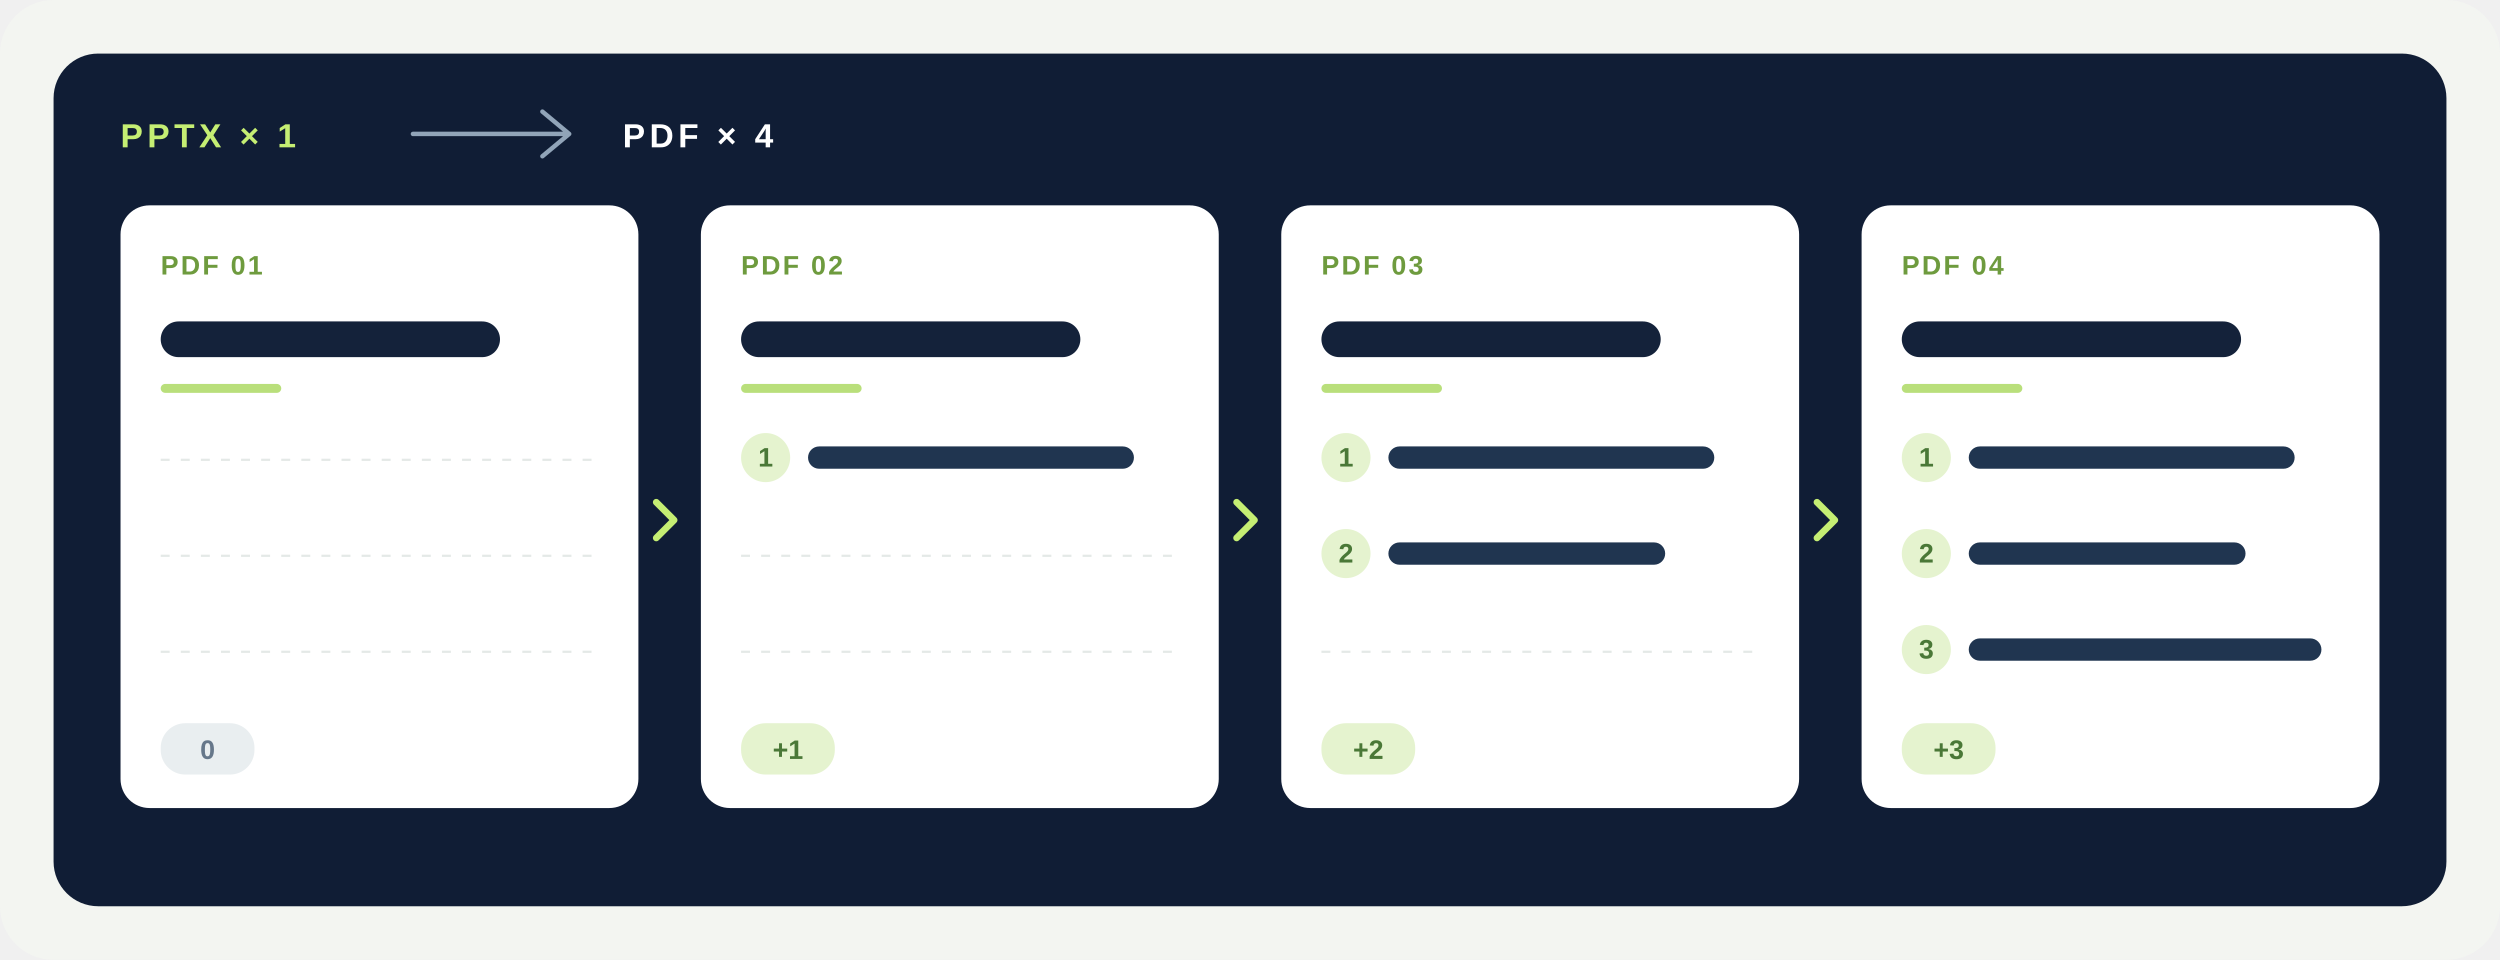
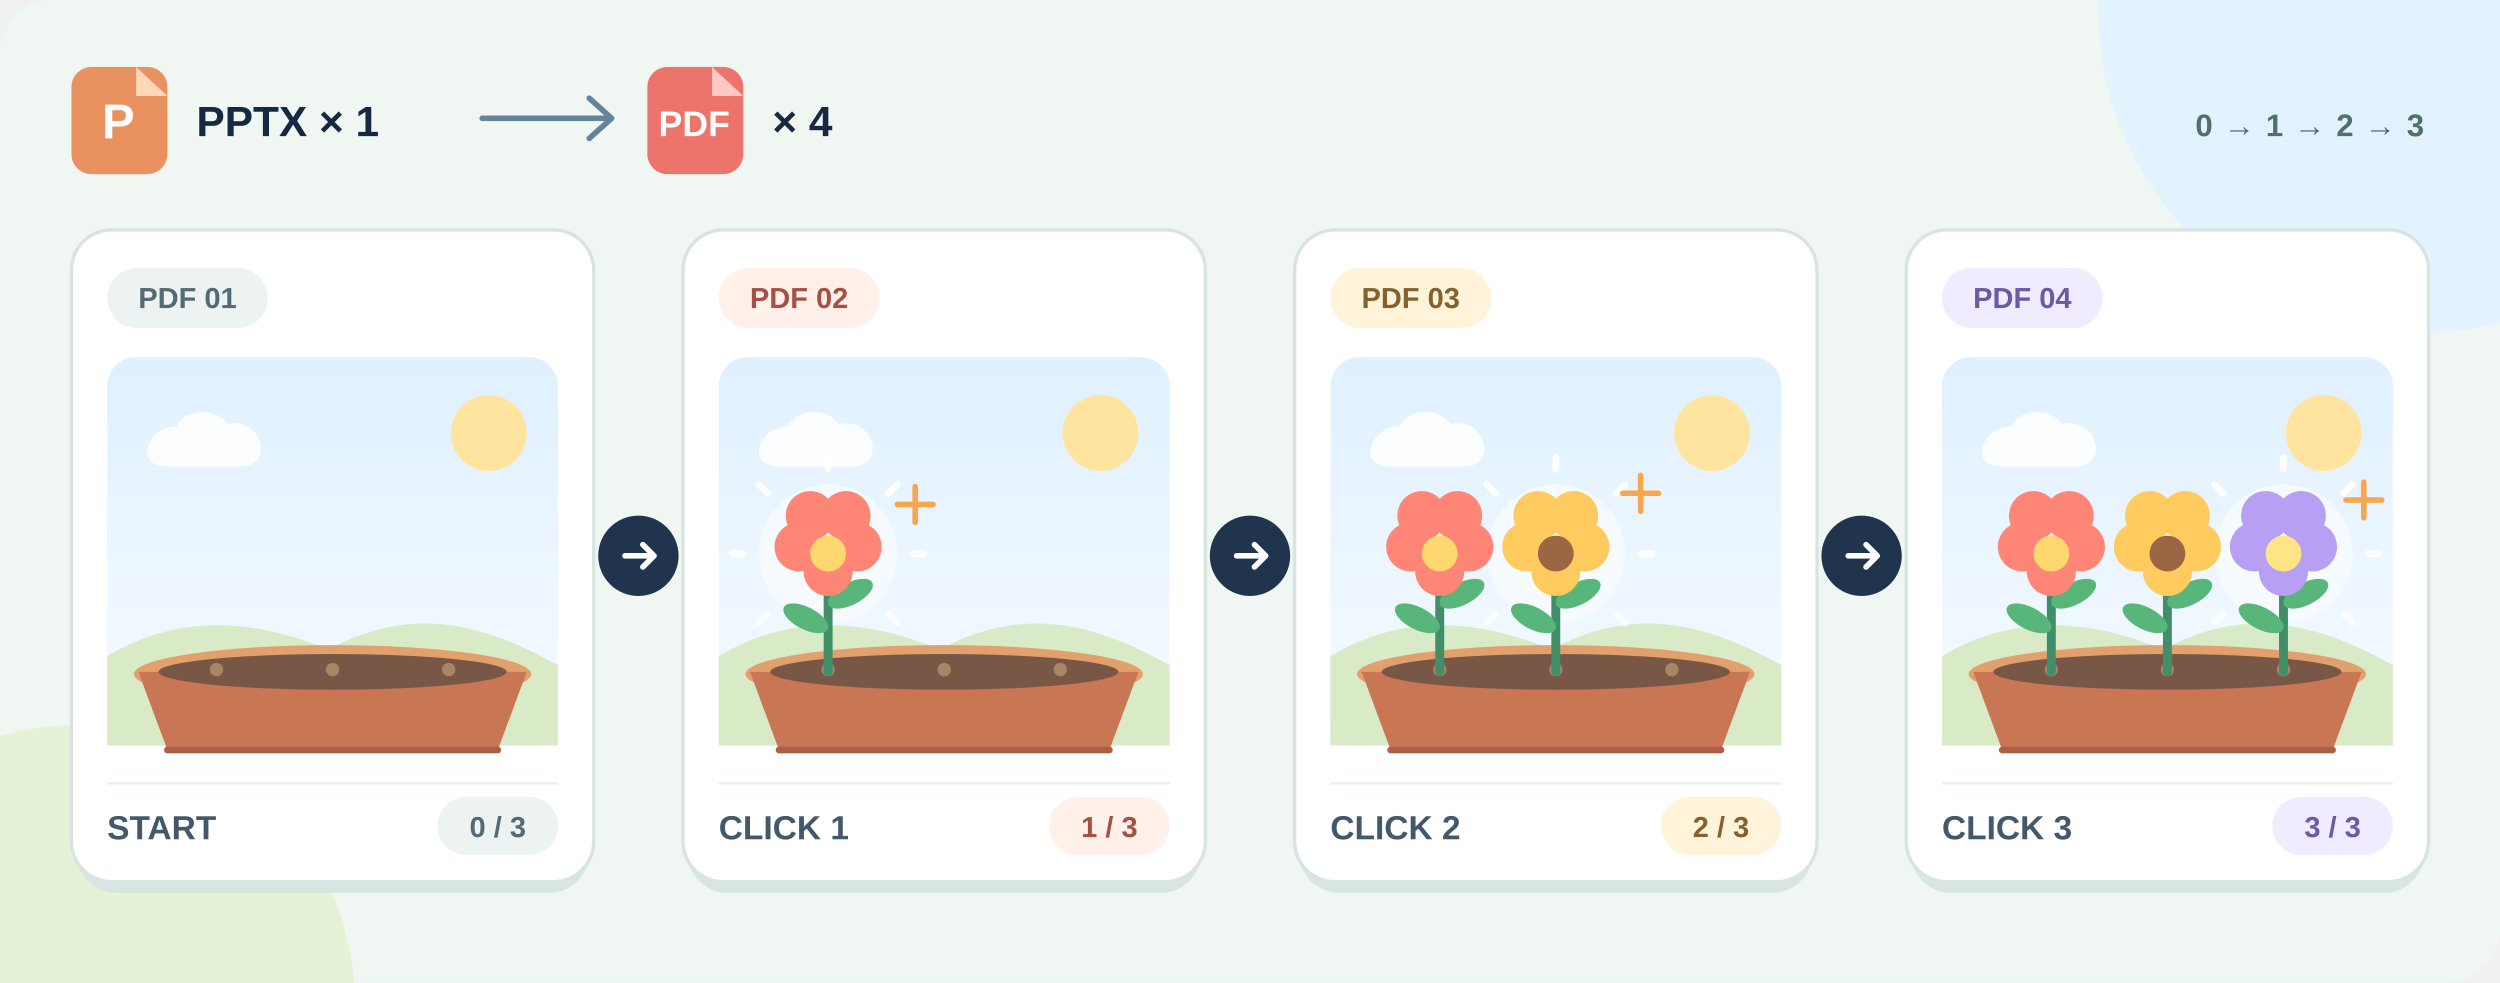
- <svg xmlns="http://www.w3.org/2000/svg" width="1120" height="430" viewBox="0 0 1120 430" role="img" aria-labelledby="title desc">
-   <rect width="1120" height="430" rx="24" fill="#f3f5f1" />
-   <rect x="24" y="24" width="1072" height="382" rx="20" fill="#101d35" />
-   <text x="54" y="66" fill="#c5ee73" font-family="Arial, sans-serif" font-size="15" font-weight="700" letter-spacing="2">PPTX × 1</text>
-   <path d="M185 60h70m-12-10 12 10-12 10" fill="none" stroke="#91a4b8" stroke-width="2" stroke-linecap="round" stroke-linejoin="round" />
-   <text x="279" y="66" fill="#ffffff" font-family="Arial, sans-serif" font-size="15" font-weight="700" letter-spacing="2">PDF × 4</text>
-   <g font-family="Arial, sans-serif">
-     <g transform="translate(54 92)">
-       <rect width="232" height="270" rx="13" fill="#ffffff" />
-       <text x="18" y="31" fill="#6e9b3e" font-size="12" font-weight="700" letter-spacing="1">PDF 01</text>
-       <rect x="18" y="52" width="152" height="16" rx="8" fill="#14223a" />
-       <rect x="18" y="80" width="54" height="4" rx="2" fill="#b9df7b" />
-       <path d="M18 114h194M18 157h194M18 200h194" stroke="#e4e9e7" stroke-width="1" stroke-dasharray="4 5" />
-       <rect x="18" y="232" width="42" height="23" rx="11" fill="#e9eef0" />
-       <text x="39" y="248" text-anchor="middle" fill="#66778a" font-size="12" font-weight="700">0</text>
+ <svg xmlns="http://www.w3.org/2000/svg" width="1120" height="440" viewBox="0 0 1120 440" role="img" aria-labelledby="title desc">
+   <defs>
+     <linearGradient id="sky" x2="0" y2="1">
+       <stop offset="0" stop-color="#dff0ff" />
+       <stop offset="1" stop-color="#f7fbff" />
+     </linearGradient>
+     <g id="page-shell" font-family="Arial, sans-serif">
+       <rect x="2" y="5" width="230" height="292" rx="18" fill="#d8e6e1" />
+       <rect width="234" height="292" rx="18" fill="#ffffff" stroke="#d7e4df" stroke-width="1.5" />
+       <rect x="16" y="57" width="202" height="174" rx="13" fill="url(#sky)" />
+       <circle cx="187" cy="91" r="17" fill="#ffe4a0" />
+       <path d="M34 100c0-7 6-12 13-12 4-8 17-9 23-1 8-2 15 4 15 11 0 5-4 8-9 8H43c-5 0-9-2-9-6z" fill="#ffffff" opacity="0.84" />
+       <path d="M16 191c33-20 68-16 99-3 37-20 69-12 103 7v36H16z" fill="#d9eac7" />
+       <ellipse cx="117" cy="199" rx="89" ry="13" fill="#e2a06c" />
+       <path d="M30 198h174l-13 35H43z" fill="#c87654" />
+       <path d="M43 233h148" stroke="#ae5e43" stroke-width="3" stroke-linecap="round" />
+       <ellipse cx="117" cy="198" rx="78" ry="8" fill="#795747" />
+       <circle cx="65" cy="197" r="3" fill="#a98665" />
+       <circle cx="117" cy="197" r="3" fill="#a98665" />
+       <circle cx="169" cy="197" r="3" fill="#a98665" />
+       <path d="M16 248h202" stroke="#e8eeeb" />
    </g>
-     <g transform="translate(314 92)">
-       <rect width="232" height="270" rx="13" fill="#ffffff" />
-       <text x="18" y="31" fill="#6e9b3e" font-size="12" font-weight="700" letter-spacing="1">PDF 02</text>
-       <rect x="18" y="52" width="152" height="16" rx="8" fill="#14223a" />
-       <rect x="18" y="80" width="54" height="4" rx="2" fill="#b9df7b" />
-       <circle cx="29" cy="113" r="11" fill="#e5f3cf" />
-       <text x="29" y="117" text-anchor="middle" fill="#4a7837" font-size="12" font-weight="700">1</text>
-       <rect x="48" y="108" width="146" height="10" rx="5" fill="#203550" />
-       <path d="M18 157h194M18 200h194" stroke="#e4e9e7" stroke-width="1" stroke-dasharray="4 5" />
-       <rect x="18" y="232" width="42" height="23" rx="11" fill="#e5f3cf" />
-       <text x="39" y="248" text-anchor="middle" fill="#4a7837" font-size="12" font-weight="700">+1</text>
+     <g id="flower-coral">
+       <path d="M0 0V-48" fill="none" stroke="#408f69" stroke-width="4" stroke-linecap="round" />
+       <ellipse cx="-10" cy="-24" rx="11" ry="5" transform="rotate(27 -10 -24)" fill="#59b67a" />
+       <ellipse cx="10" cy="-35" rx="11" ry="5" transform="rotate(-27 10 -35)" fill="#59b67a" />
+       <circle cx="-13" cy="-56" r="11" fill="#ff8676" />
+       <circle cx="-8" cy="-70" r="11" fill="#ff8676" />
+       <circle cx="8" cy="-70" r="11" fill="#ff8676" />
+       <circle cx="13" cy="-56" r="11" fill="#ff8676" />
+       <circle cx="0" cy="-45" r="11" fill="#ff8676" />
+       <circle cy="-53" r="8" fill="#ffd76f" />
    </g>
-     <g transform="translate(574 92)">
-       <rect width="232" height="270" rx="13" fill="#ffffff" />
-       <text x="18" y="31" fill="#6e9b3e" font-size="12" font-weight="700" letter-spacing="1">PDF 03</text>
-       <rect x="18" y="52" width="152" height="16" rx="8" fill="#14223a" />
-       <rect x="18" y="80" width="54" height="4" rx="2" fill="#b9df7b" />
-       <circle cx="29" cy="113" r="11" fill="#e5f3cf" />
-       <text x="29" y="117" text-anchor="middle" fill="#4a7837" font-size="12" font-weight="700">1</text>
-       <rect x="48" y="108" width="146" height="10" rx="5" fill="#203550" />
-       <circle cx="29" cy="156" r="11" fill="#e5f3cf" />
-       <text x="29" y="160" text-anchor="middle" fill="#4a7837" font-size="12" font-weight="700">2</text>
-       <rect x="48" y="151" width="124" height="10" rx="5" fill="#203550" />
-       <path d="M18 200h194" stroke="#e4e9e7" stroke-width="1" stroke-dasharray="4 5" />
-       <rect x="18" y="232" width="42" height="23" rx="11" fill="#e5f3cf" />
-       <text x="39" y="248" text-anchor="middle" fill="#4a7837" font-size="12" font-weight="700">+2</text>
+     <g id="flower-gold">
+       <path d="M0 0V-48" fill="none" stroke="#408f69" stroke-width="4" stroke-linecap="round" />
+       <ellipse cx="-10" cy="-24" rx="11" ry="5" transform="rotate(27 -10 -24)" fill="#59b67a" />
+       <ellipse cx="10" cy="-35" rx="11" ry="5" transform="rotate(-27 10 -35)" fill="#59b67a" />
+       <circle cx="-13" cy="-56" r="11" fill="#ffcb5e" />
+       <circle cx="-8" cy="-70" r="11" fill="#ffcb5e" />
+       <circle cx="8" cy="-70" r="11" fill="#ffcb5e" />
+       <circle cx="13" cy="-56" r="11" fill="#ffcb5e" />
+       <circle cx="0" cy="-45" r="11" fill="#ffcb5e" />
+       <circle cy="-53" r="8" fill="#9c6543" />
    </g>
-     <g transform="translate(834 92)">
-       <rect width="232" height="270" rx="13" fill="#ffffff" />
-       <text x="18" y="31" fill="#6e9b3e" font-size="12" font-weight="700" letter-spacing="1">PDF 04</text>
-       <rect x="18" y="52" width="152" height="16" rx="8" fill="#14223a" />
-       <rect x="18" y="80" width="54" height="4" rx="2" fill="#b9df7b" />
-       <circle cx="29" cy="113" r="11" fill="#e5f3cf" />
-       <text x="29" y="117" text-anchor="middle" fill="#4a7837" font-size="12" font-weight="700">1</text>
-       <rect x="48" y="108" width="146" height="10" rx="5" fill="#203550" />
-       <circle cx="29" cy="156" r="11" fill="#e5f3cf" />
-       <text x="29" y="160" text-anchor="middle" fill="#4a7837" font-size="12" font-weight="700">2</text>
-       <rect x="48" y="151" width="124" height="10" rx="5" fill="#203550" />
-       <circle cx="29" cy="199" r="11" fill="#e5f3cf" />
-       <text x="29" y="203" text-anchor="middle" fill="#4a7837" font-size="12" font-weight="700">3</text>
-       <rect x="48" y="194" width="158" height="10" rx="5" fill="#203550" />
-       <rect x="18" y="232" width="42" height="23" rx="11" fill="#e5f3cf" />
-       <text x="39" y="248" text-anchor="middle" fill="#4a7837" font-size="12" font-weight="700">+3</text>
+     <g id="flower-violet">
+       <path d="M0 0V-48" fill="none" stroke="#408f69" stroke-width="4" stroke-linecap="round" />
+       <ellipse cx="-10" cy="-24" rx="11" ry="5" transform="rotate(27 -10 -24)" fill="#59b67a" />
+       <ellipse cx="10" cy="-35" rx="11" ry="5" transform="rotate(-27 10 -35)" fill="#59b67a" />
+       <circle cx="-13" cy="-56" r="11" fill="#b7a0f4" />
+       <circle cx="-8" cy="-70" r="11" fill="#b7a0f4" />
+       <circle cx="8" cy="-70" r="11" fill="#b7a0f4" />
+       <circle cx="13" cy="-56" r="11" fill="#b7a0f4" />
+       <circle cx="0" cy="-45" r="11" fill="#b7a0f4" />
+       <circle cy="-53" r="8" fill="#ffe486" />
    </g>
+     <g id="sparkle" fill="none" stroke="#f6a64c" stroke-width="2.5" stroke-linecap="round">
+       <path d="M0-8V8M-8 0H8" />
+     </g>
+     <g id="bloom-halo">
+       <circle cy="-53" r="31" fill="#ffffff" opacity="0.52" />
+       <path d="M0-91v-5M-38-53h-5M38-53h5M-27-80l-4-4M27-80l4-4M-27-26l-4 4M27-26l4 4" fill="none" stroke="#ffffff" stroke-width="3" stroke-linecap="round" opacity="0.9" />
+     </g>
+     <g id="next-arrow">
+       <circle r="18" fill="#20354d" />
+       <path d="M-6 0H6m-4-5 5 5-5 5" fill="none" stroke="#ffffff" stroke-width="2.5" stroke-linecap="round" stroke-linejoin="round" />
+     </g>
+   </defs>
+   <rect width="1120" height="440" rx="24" fill="#f0f6f2" />
+   <circle cx="1085" cy="4" r="145" fill="#e3f2ff" />
+   <circle cx="34" cy="450" r="125" fill="#e6f2d6" />
+   <g font-family="Arial, sans-serif" font-weight="700">
+     <rect x="32" y="30" width="43" height="48" rx="9" fill="#e9915f" />
+     <path d="M61 30v13h14" fill="#ffd7b7" />
+     <text x="53" y="62" text-anchor="middle" fill="#ffffff" font-size="22">P</text>
+     <text x="88" y="61" fill="#172942" font-size="19">PPTX × 1</text>
+     <path d="M216 53h58m-10-9 10 9-10 9" fill="none" stroke="#66839a" stroke-width="2.5" stroke-linecap="round" stroke-linejoin="round" />
+     <rect x="290" y="30" width="43" height="48" rx="9" fill="#ed746b" />
+     <path d="M319 30v13h14" fill="#ffc8c3" />
+     <text x="311" y="61" text-anchor="middle" fill="#ffffff" font-size="16">PDF</text>
+     <text x="346" y="61" fill="#172942" font-size="19">× 4</text>
+     <text x="1086" y="61" text-anchor="end" fill="#507167" font-size="14" letter-spacing="0.5">0 → 1 → 2 → 3</text>
  </g>
-   <g fill="none" stroke="#c5ee73" stroke-width="3" stroke-linecap="round" stroke-linejoin="round">
-     <path d="m294 225 8 8-8 8" />
-     <path d="m554 225 8 8-8 8" />
-     <path d="m814 225 8 8-8 8" />
+   <g transform="translate(32 103)" font-family="Arial, sans-serif">
+     <use href="#page-shell" />
+     <rect x="16" y="17" width="72" height="27" rx="13.5" fill="#edf2f3" />
+     <text x="52" y="35" text-anchor="middle" fill="#536b75" font-size="13" font-weight="700">PDF 01</text>
+     <text x="16" y="273" fill="#43586a" font-size="15" font-weight="700">START</text>
+     <rect x="164" y="254" width="54" height="26" rx="13" fill="#edf2f3" />
+     <text x="191" y="272" text-anchor="middle" fill="#536b75" font-size="13" font-weight="700">0 / 3</text>
  </g>
+   <g transform="translate(306 103)" font-family="Arial, sans-serif">
+     <use href="#page-shell" />
+     <use href="#bloom-halo" x="65" y="198" />
+     <use href="#flower-coral" x="65" y="198" />
+     <use href="#sparkle" x="104" y="123" />
+     <rect x="16" y="17" width="72" height="27" rx="13.5" fill="#fff0ea" />
+     <text x="52" y="35" text-anchor="middle" fill="#a55042" font-size="13" font-weight="700">PDF 02</text>
+     <text x="16" y="273" fill="#43586a" font-size="15" font-weight="700">CLICK 1</text>
+     <rect x="164" y="254" width="54" height="26" rx="13" fill="#fff0ea" />
+     <text x="191" y="272" text-anchor="middle" fill="#a55042" font-size="13" font-weight="700">1 / 3</text>
+   </g>
+   <g transform="translate(580 103)" font-family="Arial, sans-serif">
+     <use href="#page-shell" />
+     <use href="#bloom-halo" x="117" y="198" />
+     <use href="#flower-coral" x="65" y="198" />
+     <use href="#flower-gold" x="117" y="198" />
+     <use href="#sparkle" x="155" y="118" />
+     <rect x="16" y="17" width="72" height="27" rx="13.5" fill="#fff4d9" />
+     <text x="52" y="35" text-anchor="middle" fill="#86612d" font-size="13" font-weight="700">PDF 03</text>
+     <text x="16" y="273" fill="#43586a" font-size="15" font-weight="700">CLICK 2</text>
+     <rect x="164" y="254" width="54" height="26" rx="13" fill="#fff4d9" />
+     <text x="191" y="272" text-anchor="middle" fill="#86612d" font-size="13" font-weight="700">2 / 3</text>
+   </g>
+   <g transform="translate(854 103)" font-family="Arial, sans-serif">
+     <use href="#page-shell" />
+     <use href="#bloom-halo" x="169" y="198" />
+     <use href="#flower-coral" x="65" y="198" />
+     <use href="#flower-gold" x="117" y="198" />
+     <use href="#flower-violet" x="169" y="198" />
+     <use href="#sparkle" x="205" y="121" />
+     <rect x="16" y="17" width="72" height="27" rx="13.5" fill="#f0ebff" />
+     <text x="52" y="35" text-anchor="middle" fill="#6c59a5" font-size="13" font-weight="700">PDF 04</text>
+     <text x="16" y="273" fill="#43586a" font-size="15" font-weight="700">CLICK 3</text>
+     <rect x="164" y="254" width="54" height="26" rx="13" fill="#f0ebff" />
+     <text x="191" y="272" text-anchor="middle" fill="#6c59a5" font-size="13" font-weight="700">3 / 3</text>
+   </g>
+   <use href="#next-arrow" x="286" y="249" />
+   <use href="#next-arrow" x="560" y="249" />
+   <use href="#next-arrow" x="834" y="249" />
</svg>
